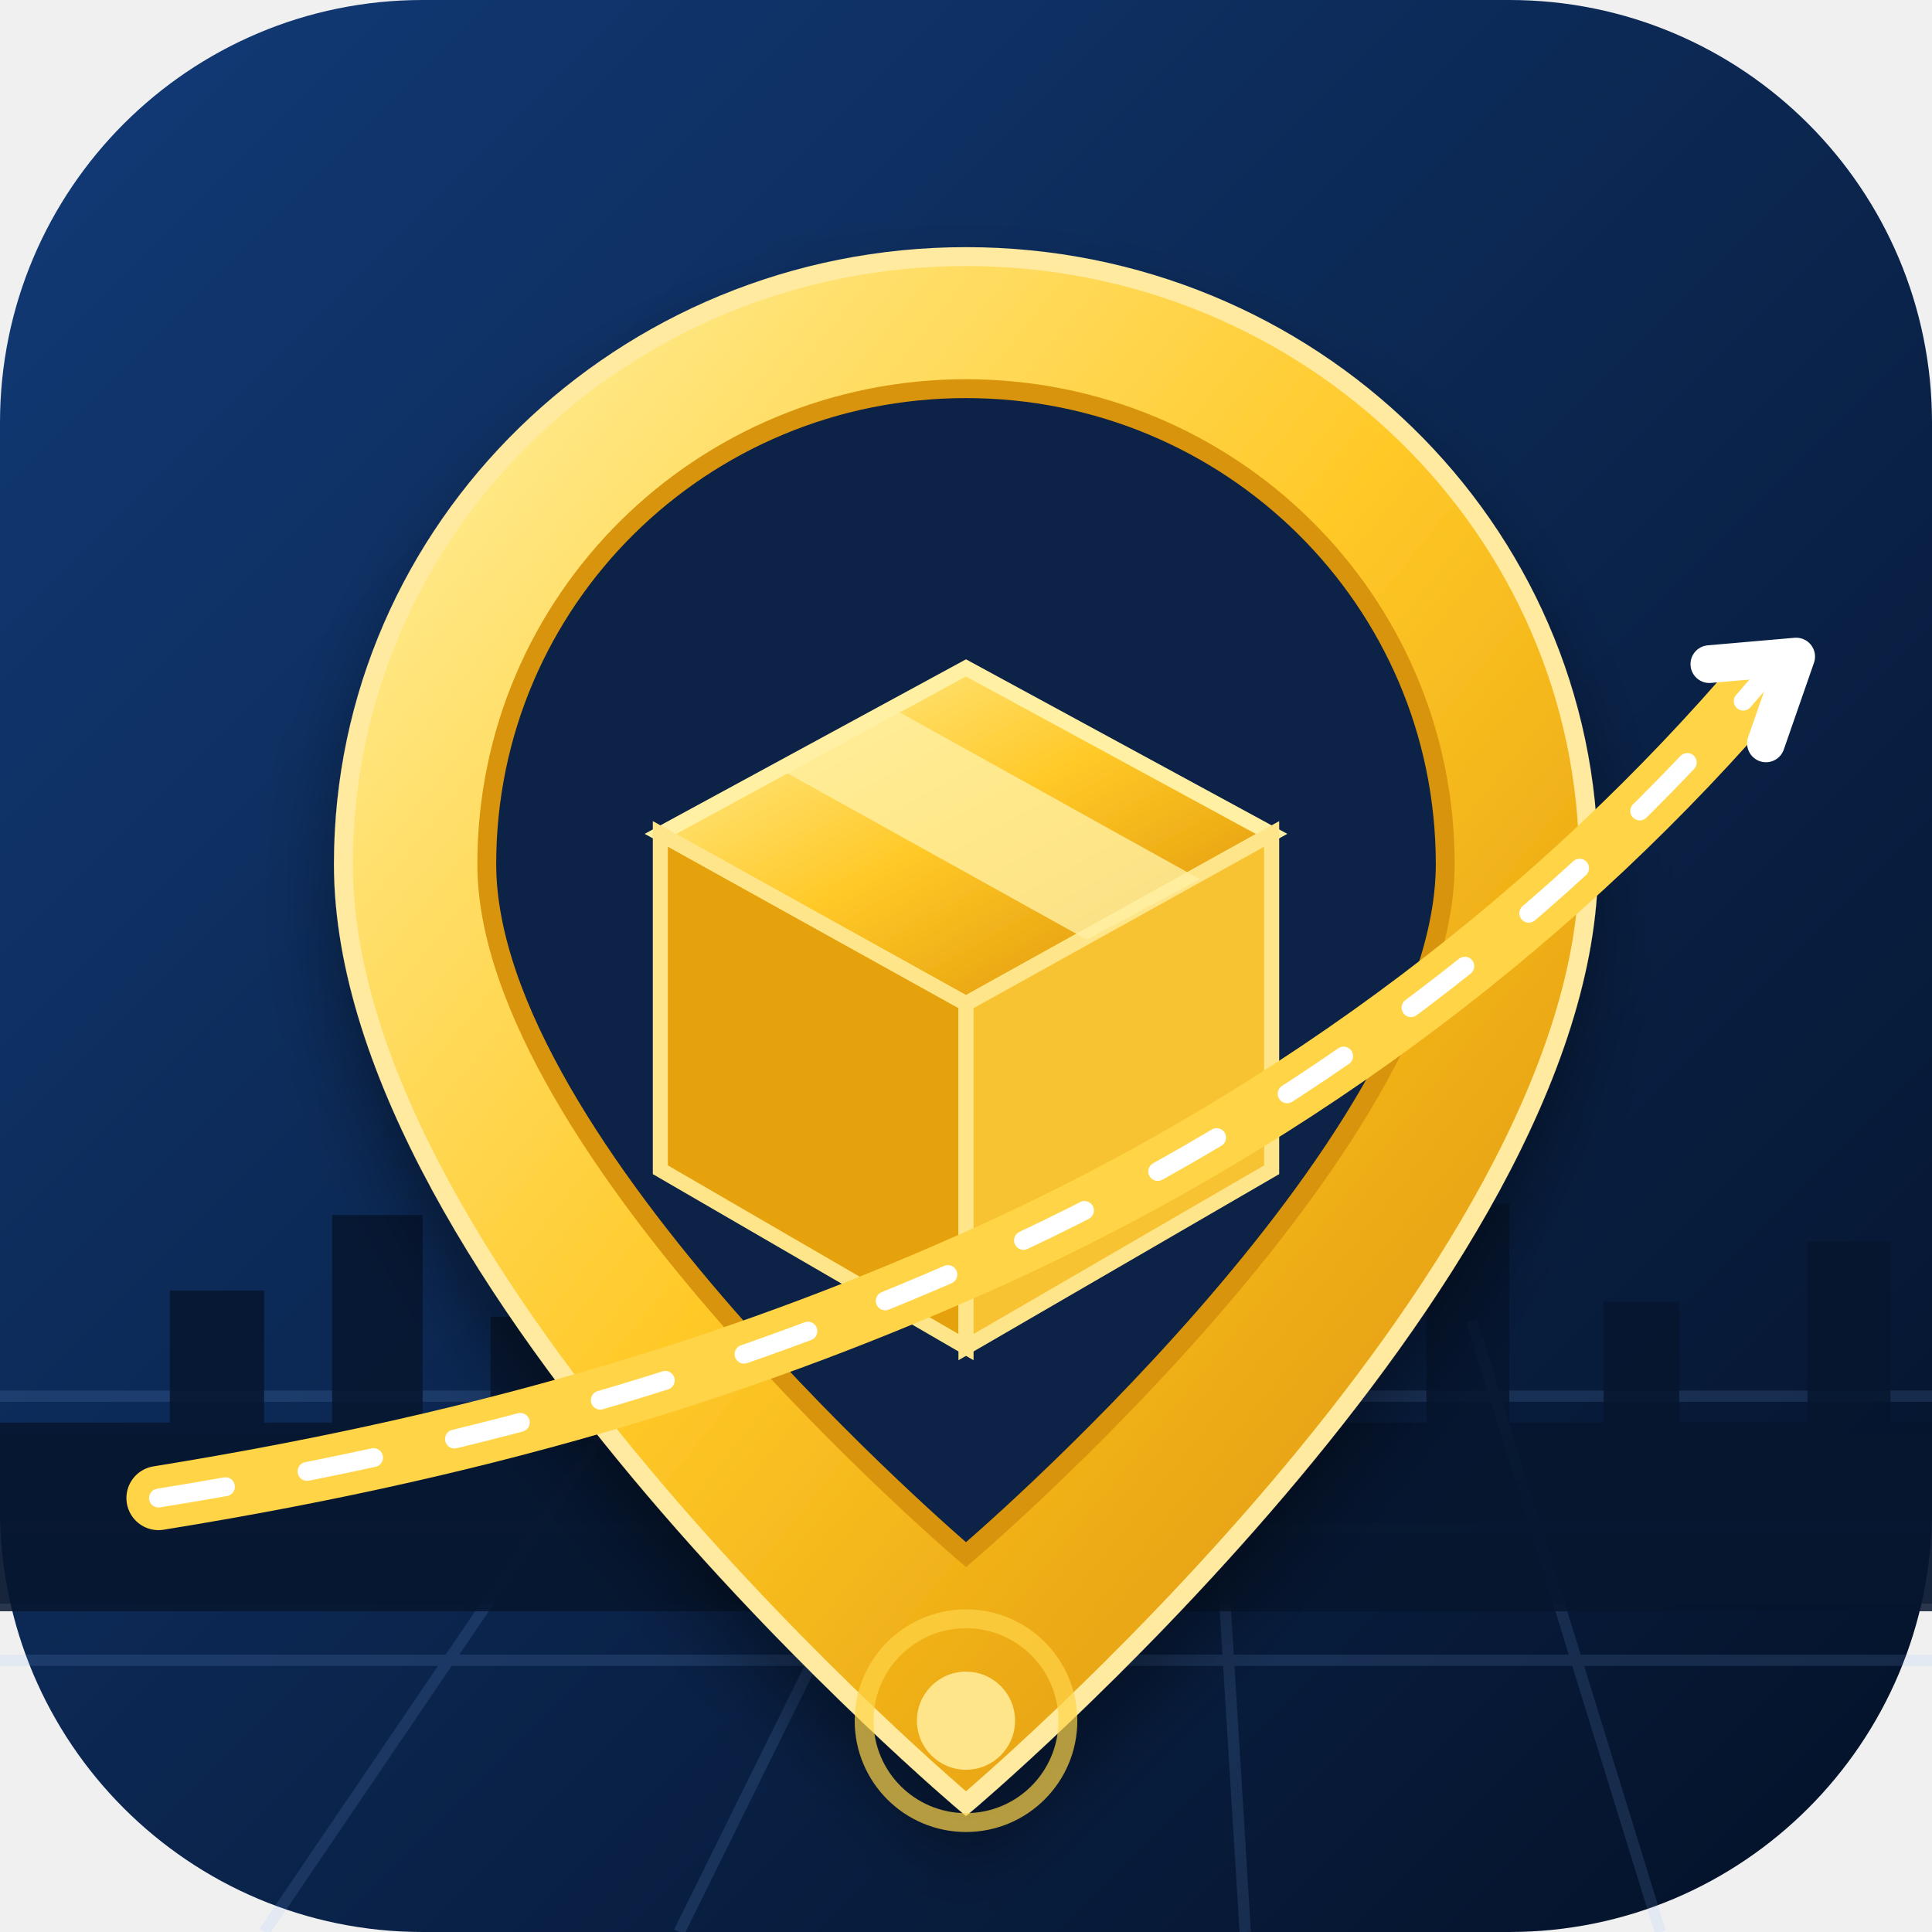
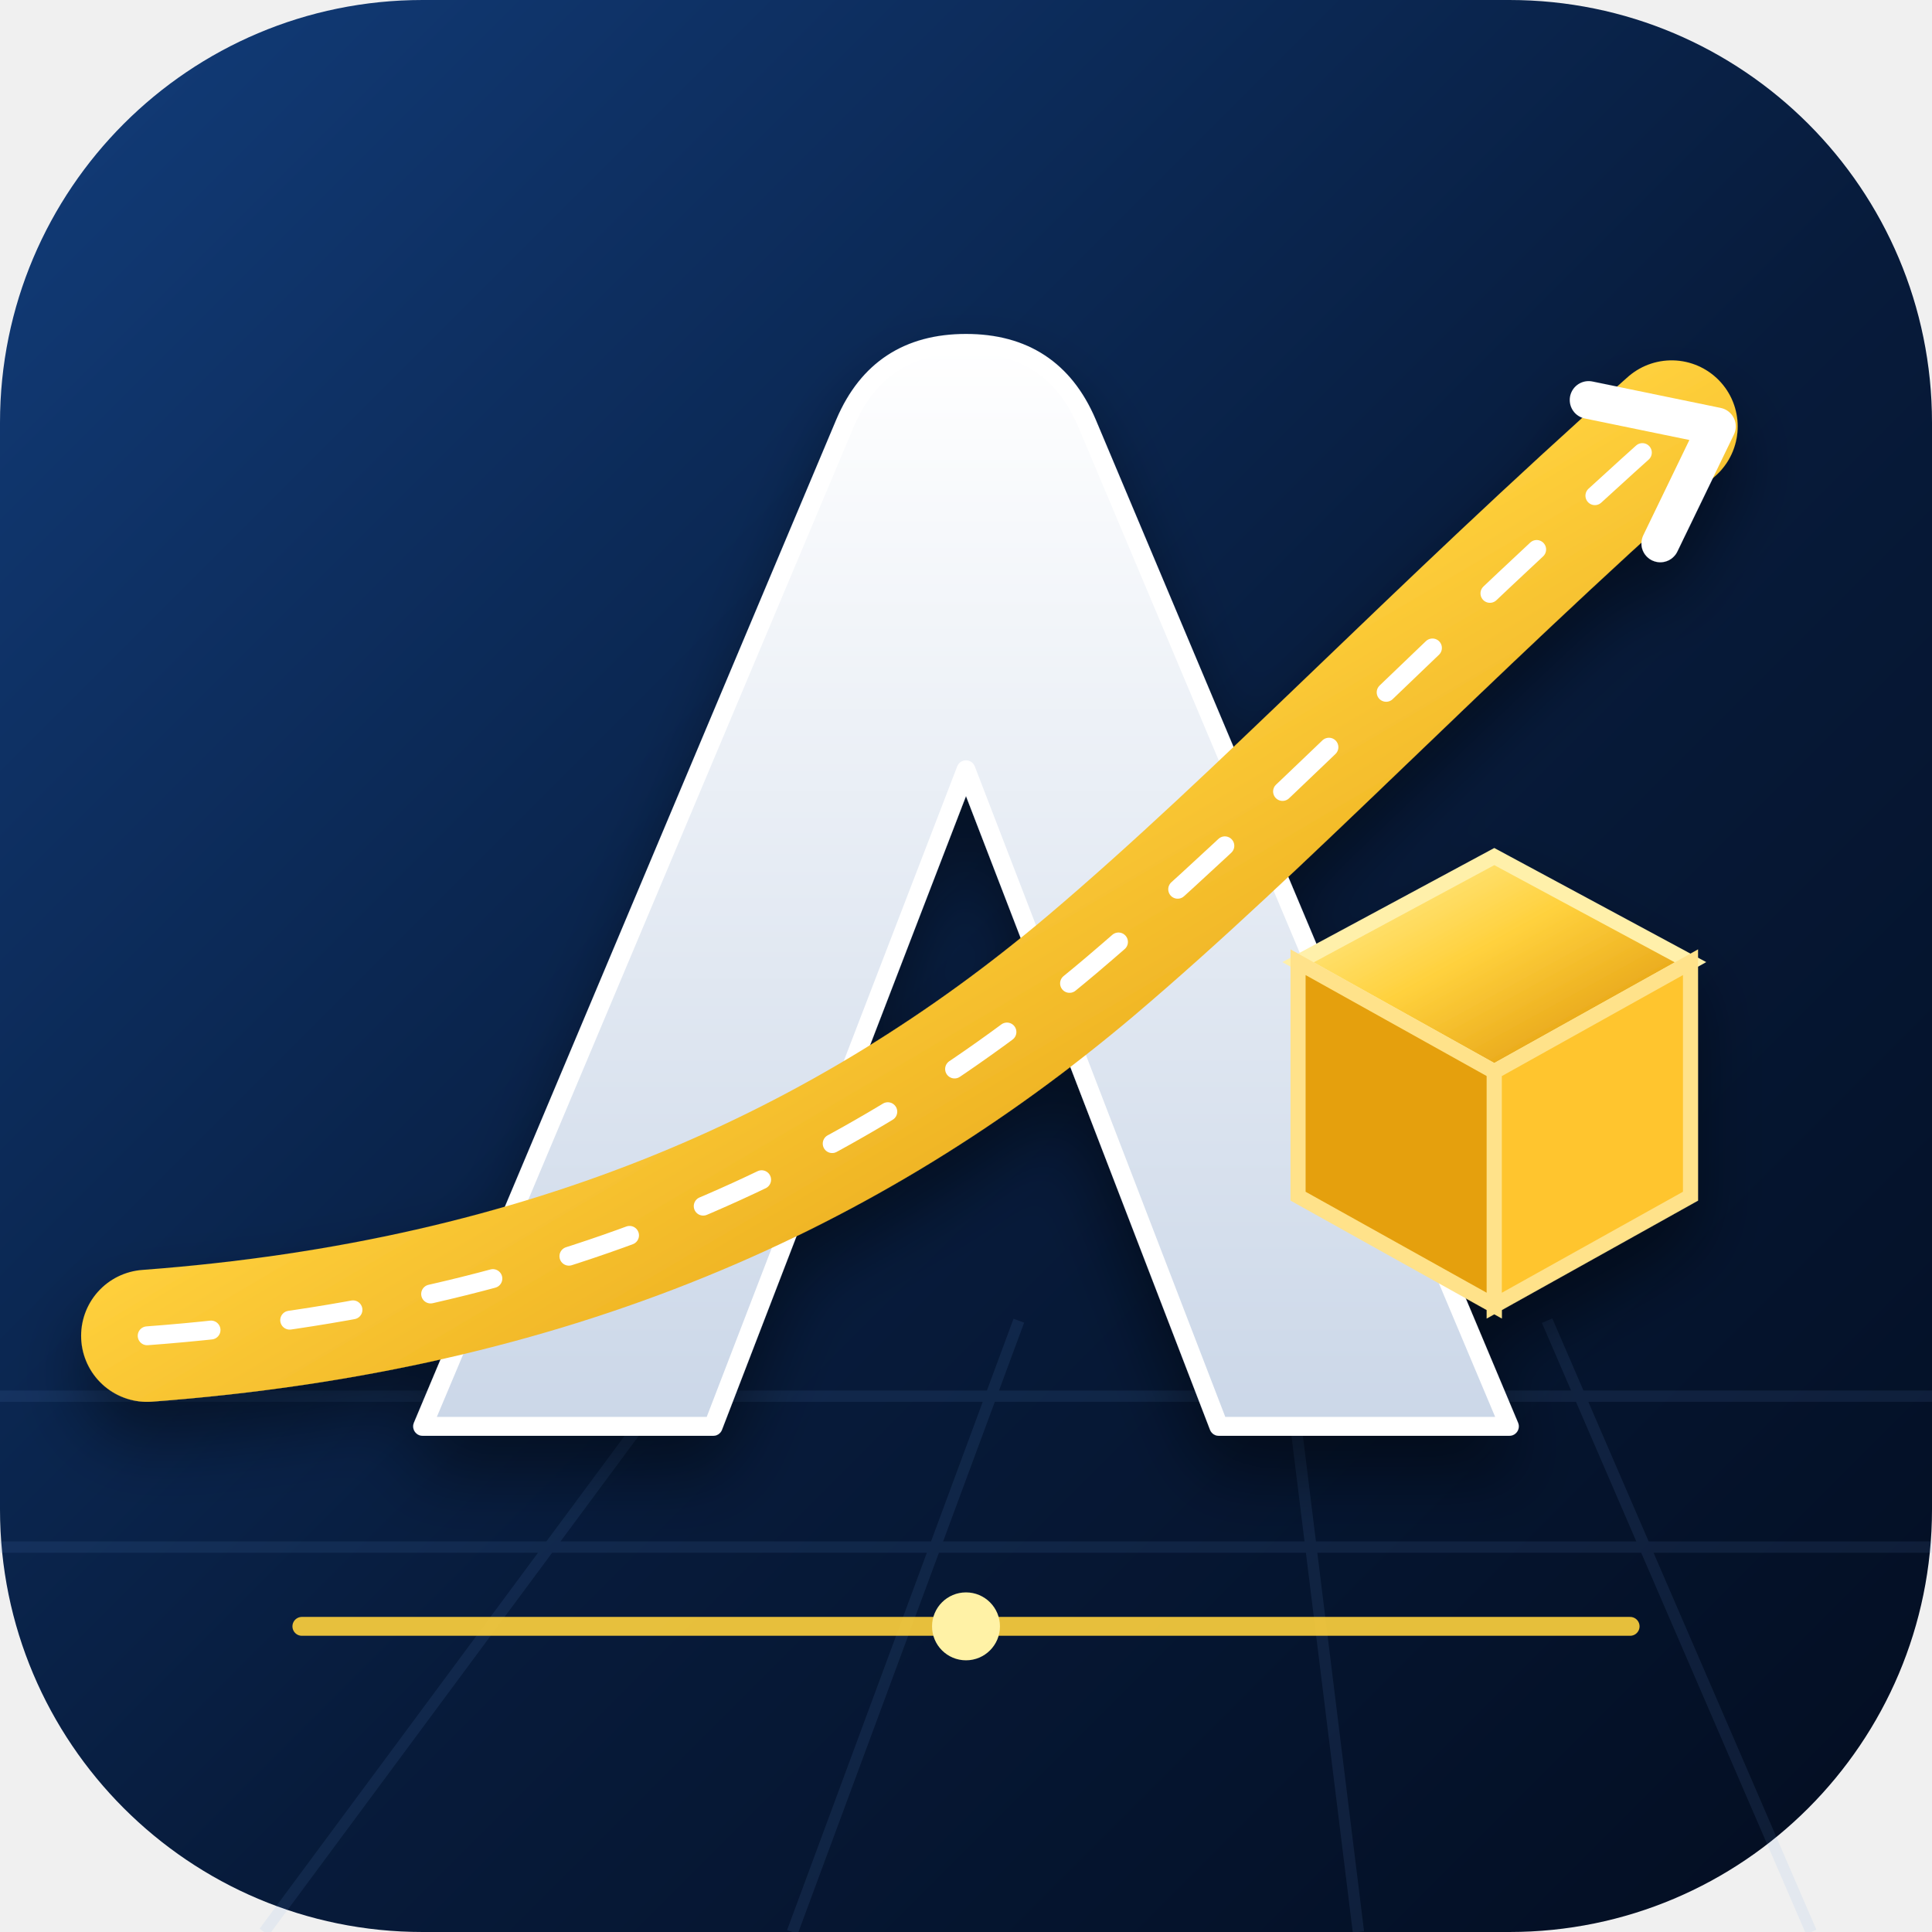
<svg xmlns="http://www.w3.org/2000/svg" width="512" height="512" viewBox="0 0 512 512" role="img" aria-labelledby="t d">
  <defs>
    <linearGradient id="bg" x1="0" y1="0" x2="1" y2="1">
-       <stop stop-color="#123b78" />
-       <stop offset="1" stop-color="#041127" />
+       <stop stop-color="#123d7b" />
+       <stop offset=".55" stop-color="#071b3b" />
+       <stop offset="1" stop-color="#030d20" />
    </linearGradient>
    <linearGradient id="gold" x1="0" y1="0" x2="1" y2="1">
-       <stop stop-color="#fff2a3" />
-       <stop offset=".48" stop-color="#ffc928" />
+       <stop stop-color="#fff2a6" />
+       <stop offset=".45" stop-color="#ffd13d" />
      <stop offset="1" stop-color="#d88a00" />
    </linearGradient>
+     <linearGradient id="white" x1="0" y1="0" x2="0" y2="1">
+       <stop stop-color="#fff" />
+       <stop offset="1" stop-color="#cbd7e8" />
+     </linearGradient>
    <filter id="shadow" x="-30%" y="-30%" width="160%" height="160%">
-       <feDropShadow dx="0" dy="12" stdDeviation="10" flood-color="#000" flood-opacity=".4" />
+       <feDropShadow dx="0" dy="10" stdDeviation="9" flood-color="#000" flood-opacity=".45" />
    </filter>
  </defs>
  <rect width="512" height="512" rx="112" fill="url(#bg)" />
-   <g opacity=".13" stroke="#8bb8ff" fill="none">
-     <path d="M0 370H512M0 405H512M0 440H512M70 512 180 350M180 512 260 350M330 512 320 350M440 512 390 350" stroke-width="3" />
+   <path d="M0 370H512M0 410H512M70 512 190 350M210 512 270 350M360 512 340 350M480 512 410 350" stroke="#75a8e8" stroke-width="3" opacity=".10" fill="none" />
+   <g filter="url(#shadow)">
+     <path d="M112 378 224 112Q233 91 256 91t32 21l112 266h-77l-67-174-67 174z" fill="url(#white)" stroke="#fff" stroke-width="5" stroke-linejoin="round" />
+     <path d="M39 354c107-8 186-44 250-98 46-39 91-87 154-143" fill="none" stroke="url(#gold)" stroke-width="35" stroke-linecap="round" />
+     <path d="M39 354c107-8 186-44 250-98 46-39 91-87 154-143" fill="none" stroke="#fff" stroke-width="5" stroke-linecap="round" stroke-dasharray="17 21" />
+     <path d="m421 106 34 7-15 31" fill="none" stroke="#fff" stroke-width="10" stroke-linecap="round" stroke-linejoin="round" />
+     <g transform="translate(344 235)">
+       <path d="m0 20 52-28 52 28-52 29z" fill="url(#gold)" stroke="#fff0aa" stroke-width="4" />
+       <path d="M0 20v62l52 29V49z" fill="#e5a00b" stroke="#ffe28a" stroke-width="4" />
+       <path d="M104 20v62l-52 29V49z" fill="#ffc52e" stroke="#ffe28a" stroke-width="4" />
+     </g>
  </g>
-   <path d="M0 380h512v45H0z" fill="#071b38" opacity=".55" />
-   <g fill="#06152e" opacity=".85">
-     <path d="M0 377h45v-35h25v35h18v-55h24v55h18v-28h24v28h22v-48h26v48h30v-24h20v24h28v-42h20v42h30v-25h24v25h24v-58h22v58h25v-32h20v32h34v-48h22v48h25v-27h20v27h18v50H0z" />
-   </g>
-   <g filter="url(#shadow)">
-     <path d="M256 68c-91 0-165 72-165 161 0 110 165 249 165 249s165-139 165-249c0-89-74-161-165-161z" fill="url(#gold)" stroke="#ffeaa0" stroke-width="5" />
-     <path d="M256 103c-70 0-127 56-127 126 0 75 127 183 127 183s127-108 127-183c0-70-57-126-127-126z" fill="#082047" stroke="#d89409" stroke-width="5" />
-     <path d="m175 221 81-44 81 44-81 45z" fill="url(#gold)" stroke="#fff0a3" stroke-width="4" />
-     <path d="M175 221v89l81 47v-91z" fill="#e6a20b" stroke="#ffe58a" stroke-width="4" />
-     <path d="M337 221v89l-81 47v-91z" fill="#f8c332" stroke="#ffe58a" stroke-width="4" />
-     <path d="m207 204 81 45 30-16-81-45z" fill="#fff0a3" opacity=".8" />
-   </g>
-   <path d="M42 397c93-15 160-37 220-64 84-38 153-92 205-153" fill="none" stroke="#ffd447" stroke-width="17" stroke-linecap="round" />
-   <path d="M42 397c93-15 160-37 220-64 84-38 153-92 205-153" fill="none" stroke="#fff" stroke-width="5" stroke-linecap="round" stroke-dasharray="18 22" />
-   <path d="m453 176 23-2-8 23" fill="none" stroke="#fff" stroke-width="10" stroke-linecap="round" stroke-linejoin="round" />
-   <circle cx="256" cy="456" r="13" fill="#ffe58a" />
-   <circle cx="256" cy="456" r="27" fill="none" stroke="#ffd447" stroke-width="5" opacity=".7" />
+   <path d="M80 431h352" stroke="#ffd13d" stroke-width="5" stroke-linecap="round" opacity=".9" />
+   <circle cx="256" cy="431" r="9" fill="#fff2a6" />
</svg>
